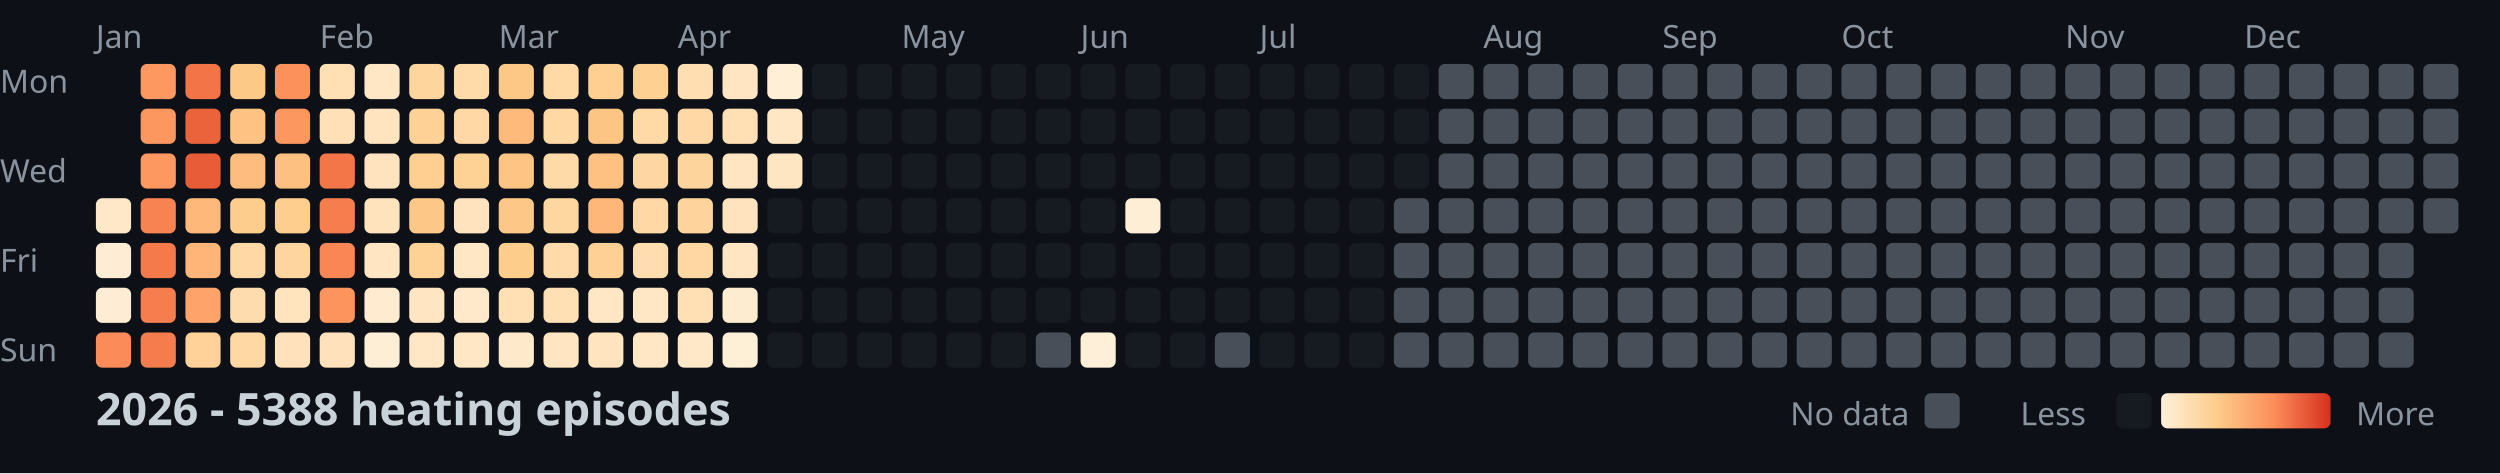
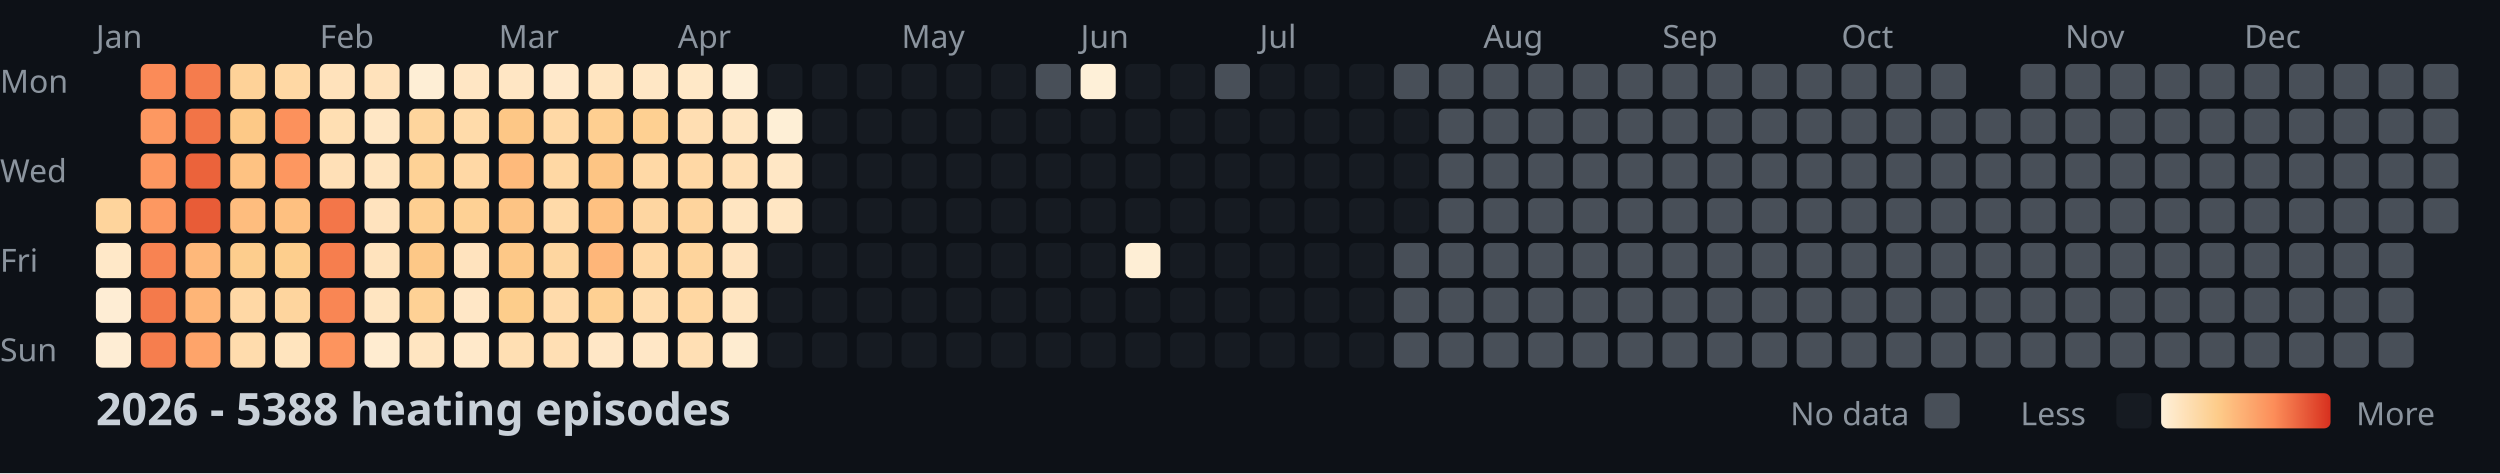
<svg xmlns="http://www.w3.org/2000/svg" width="782" height="148">
  <style>
    .month { font: 10px sans-serif; fill: #8b949e; }
    .day { font: 10px sans-serif; fill: #8b949e; }
    .title { font: bold 14px sans-serif; fill: #c9d1d9; }
    .legend { font: 10px sans-serif; fill: #8b949e; }
  </style>
  <rect width="100%" height="100%" fill="#0d1117" />
  <text x="0" y="29" class="day">Mon</text>
  <text x="0" y="57" class="day">Wed</text>
  <text x="0" y="85" class="day">Fri</text>
  <text x="0" y="113" class="day">Sun</text>
  <text x="30" y="15" class="month">Jan</text>
  <text x="100" y="15" class="month">Feb</text>
  <text x="156" y="15" class="month">Mar</text>
  <text x="212" y="15" class="month">Apr</text>
  <text x="282" y="15" class="month">May</text>
  <text x="338" y="15" class="month">Jun</text>
  <text x="394" y="15" class="month">Jul</text>
  <text x="464" y="15" class="month">Aug</text>
  <text x="520" y="15" class="month">Sep</text>
  <text x="576" y="15" class="month">Oct</text>
  <text x="646" y="15" class="month">Nov</text>
  <text x="702" y="15" class="month">Dec</text>
-   <rect x="30" y="62" width="11" height="11" fill="#ffe8c8" rx="2" />
-   <rect x="30" y="76" width="11" height="11" fill="#feedd4" rx="2" />
+   <rect x="30" y="62" width="11" height="11" fill="#fed49c" rx="2" />
+   <rect x="30" y="76" width="11" height="11" fill="#ffe8c8" rx="2" />
  <rect x="30" y="90" width="11" height="11" fill="#feedd4" rx="2" />
-   <rect x="30" y="104" width="11" height="11" fill="#fb8b58" rx="2" />
-   <rect x="44" y="20" width="11" height="11" fill="#fd9861" rx="2" />
-   <rect x="44" y="34" width="11" height="11" fill="#fd9760" rx="2" />
-   <rect x="44" y="48" width="11" height="11" fill="#fd9861" rx="2" />
-   <rect x="44" y="62" width="11" height="11" fill="#f88352" rx="2" />
-   <rect x="44" y="76" width="11" height="11" fill="#f47a4b" rx="2" />
-   <rect x="44" y="90" width="11" height="11" fill="#f67e4e" rx="2" />
-   <rect x="44" y="104" width="11" height="11" fill="#f57c4d" rx="2" />
-   <rect x="58" y="20" width="11" height="11" fill="#f27447" rx="2" />
-   <rect x="58" y="34" width="11" height="11" fill="#eb633b" rx="2" />
-   <rect x="58" y="48" width="11" height="11" fill="#e85c37" rx="2" />
-   <rect x="58" y="62" width="11" height="11" fill="#feb87a" rx="2" />
-   <rect x="58" y="76" width="11" height="11" fill="#feb577" rx="2" />
-   <rect x="58" y="90" width="11" height="11" fill="#fea46a" rx="2" />
-   <rect x="58" y="104" width="11" height="11" fill="#fed298" rx="2" />
-   <rect x="72" y="20" width="11" height="11" fill="#fdc987" rx="2" />
-   <rect x="72" y="34" width="11" height="11" fill="#fec282" rx="2" />
-   <rect x="72" y="48" width="11" height="11" fill="#febd7e" rx="2" />
-   <rect x="72" y="62" width="11" height="11" fill="#fdcd8d" rx="2" />
-   <rect x="72" y="76" width="11" height="11" fill="#ffd8a5" rx="2" />
-   <rect x="72" y="90" width="11" height="11" fill="#ffdcad" rx="2" />
-   <rect x="72" y="104" width="11" height="11" fill="#ffd8a4" rx="2" />
-   <rect x="86" y="20" width="11" height="11" fill="#fc915c" rx="2" />
-   <rect x="86" y="34" width="11" height="11" fill="#fd9760" rx="2" />
-   <rect x="86" y="48" width="11" height="11" fill="#fec080" rx="2" />
-   <rect x="86" y="62" width="11" height="11" fill="#fdce8d" rx="2" />
-   <rect x="86" y="76" width="11" height="11" fill="#fed59e" rx="2" />
-   <rect x="86" y="90" width="11" height="11" fill="#ffe4be" rx="2" />
-   <rect x="86" y="104" width="11" height="11" fill="#ffe2bb" rx="2" />
-   <rect x="100" y="20" width="11" height="11" fill="#ffdfb3" rx="2" />
-   <rect x="100" y="34" width="11" height="11" fill="#ffe0b7" rx="2" />
-   <rect x="100" y="48" width="11" height="11" fill="#f37649" rx="2" />
-   <rect x="100" y="62" width="11" height="11" fill="#f67e4e" rx="2" />
-   <rect x="100" y="76" width="11" height="11" fill="#f98654" rx="2" />
-   <rect x="100" y="90" width="11" height="11" fill="#fd945e" rx="2" />
-   <rect x="100" y="104" width="11" height="11" fill="#ffe2bb" rx="2" />
-   <rect x="114" y="20" width="11" height="11" fill="#ffe7c5" rx="2" />
-   <rect x="114" y="34" width="11" height="11" fill="#ffe4bf" rx="2" />
-   <rect x="114" y="48" width="11" height="11" fill="#ffe3be" rx="2" />
-   <rect x="114" y="62" width="11" height="11" fill="#ffe3bd" rx="2" />
-   <rect x="114" y="76" width="11" height="11" fill="#ffe5c1" rx="2" />
-   <rect x="114" y="90" width="11" height="11" fill="#ffecd0" rx="2" />
-   <rect x="114" y="104" width="11" height="11" fill="#feeed5" rx="2" />
-   <rect x="128" y="20" width="11" height="11" fill="#fed59d" rx="2" />
-   <rect x="128" y="34" width="11" height="11" fill="#fed296" rx="2" />
-   <rect x="128" y="48" width="11" height="11" fill="#fecf91" rx="2" />
-   <rect x="128" y="62" width="11" height="11" fill="#fdc887" rx="2" />
-   <rect x="128" y="76" width="11" height="11" fill="#fed195" rx="2" />
-   <rect x="128" y="90" width="11" height="11" fill="#ffe5c1" rx="2" />
-   <rect x="128" y="104" width="11" height="11" fill="#ffe6c4" rx="2" />
-   <rect x="142" y="20" width="11" height="11" fill="#ffdbaa" rx="2" />
-   <rect x="142" y="34" width="11" height="11" fill="#ffd8a5" rx="2" />
-   <rect x="142" y="48" width="11" height="11" fill="#fed195" rx="2" />
-   <rect x="142" y="62" width="11" height="11" fill="#ffe3be" rx="2" />
-   <rect x="142" y="76" width="11" height="11" fill="#ffe7c6" rx="2" />
-   <rect x="142" y="90" width="11" height="11" fill="#ffe9ca" rx="2" />
-   <rect x="142" y="104" width="11" height="11" fill="#ffe6c4" rx="2" />
-   <rect x="156" y="20" width="11" height="11" fill="#fdc786" rx="2" />
-   <rect x="156" y="34" width="11" height="11" fill="#feba7b" rx="2" />
-   <rect x="156" y="48" width="11" height="11" fill="#fdc484" rx="2" />
-   <rect x="156" y="62" width="11" height="11" fill="#fdc887" rx="2" />
-   <rect x="156" y="76" width="11" height="11" fill="#fdcd8b" rx="2" />
-   <rect x="156" y="90" width="11" height="11" fill="#ffdfb3" rx="2" />
-   <rect x="156" y="104" width="11" height="11" fill="#ffe9cb" rx="2" />
-   <rect x="170" y="20" width="11" height="11" fill="#ffd9a6" rx="2" />
-   <rect x="170" y="34" width="11" height="11" fill="#ffd8a4" rx="2" />
-   <rect x="170" y="48" width="11" height="11" fill="#ffdaa9" rx="2" />
-   <rect x="170" y="62" width="11" height="11" fill="#fed6a0" rx="2" />
-   <rect x="170" y="76" width="11" height="11" fill="#ffdbab" rx="2" />
-   <rect x="170" y="90" width="11" height="11" fill="#ffdfb4" rx="2" />
-   <rect x="170" y="104" width="11" height="11" fill="#ffe5c1" rx="2" />
-   <rect x="184" y="20" width="11" height="11" fill="#fecf91" rx="2" />
-   <rect x="184" y="34" width="11" height="11" fill="#fdc584" rx="2" />
-   <rect x="184" y="48" width="11" height="11" fill="#fec181" rx="2" />
-   <rect x="184" y="62" width="11" height="11" fill="#feb679" rx="2" />
-   <rect x="184" y="76" width="11" height="11" fill="#fed093" rx="2" />
-   <rect x="184" y="90" width="11" height="11" fill="#ffe7c6" rx="2" />
-   <rect x="184" y="104" width="11" height="11" fill="#ffe4bf" rx="2" />
-   <rect x="198" y="20" width="11" height="11" fill="#fed092" rx="2" />
-   <rect x="198" y="34" width="11" height="11" fill="#ffd9a6" rx="2" />
-   <rect x="198" y="48" width="11" height="11" fill="#fed6a1" rx="2" />
-   <rect x="198" y="62" width="11" height="11" fill="#ffd8a5" rx="2" />
-   <rect x="198" y="76" width="11" height="11" fill="#ffddaf" rx="2" />
-   <rect x="198" y="90" width="11" height="11" fill="#ffe7c6" rx="2" />
-   <rect x="198" y="104" width="11" height="11" fill="#ffe7c5" rx="2" />
-   <rect x="212" y="20" width="11" height="11" fill="#ffdeb2" rx="2" />
-   <rect x="212" y="34" width="11" height="11" fill="#ffd8a5" rx="2" />
-   <rect x="212" y="48" width="11" height="11" fill="#fed49d" rx="2" />
-   <rect x="212" y="62" width="11" height="11" fill="#fed49c" rx="2" />
-   <rect x="212" y="76" width="11" height="11" fill="#ffd7a2" rx="2" />
-   <rect x="212" y="90" width="11" height="11" fill="#ffdfb4" rx="2" />
-   <rect x="212" y="104" width="11" height="11" fill="#ffe8c7" rx="2" />
-   <rect x="226" y="20" width="11" height="11" fill="#ffe5c1" rx="2" />
-   <rect x="226" y="34" width="11" height="11" fill="#ffdfb4" rx="2" />
-   <rect x="226" y="48" width="11" height="11" fill="#ffe5c1" rx="2" />
-   <rect x="226" y="62" width="11" height="11" fill="#ffe3be" rx="2" />
-   <rect x="226" y="76" width="11" height="11" fill="#ffe5c1" rx="2" />
-   <rect x="226" y="90" width="11" height="11" fill="#feecd0" rx="2" />
-   <rect x="226" y="104" width="11" height="11" fill="#feefd7" rx="2" />
-   <rect x="240" y="20" width="11" height="11" fill="#feefd6" rx="2" />
-   <rect x="240" y="34" width="11" height="11" fill="#ffe7c5" rx="2" />
-   <rect x="240" y="48" width="11" height="11" fill="#ffe6c3" rx="2" />
-   <rect x="240" y="62" width="11" height="11" fill="#161b22" rx="2" />
+   <rect x="30" y="104" width="11" height="11" fill="#feedd4" rx="2" />
+   <rect x="44" y="20" width="11" height="11" fill="#fb8b58" rx="2" />
+   <rect x="44" y="34" width="11" height="11" fill="#fd9861" rx="2" />
+   <rect x="44" y="48" width="11" height="11" fill="#fd9760" rx="2" />
+   <rect x="44" y="62" width="11" height="11" fill="#fd9861" rx="2" />
+   <rect x="44" y="76" width="11" height="11" fill="#f88352" rx="2" />
+   <rect x="44" y="90" width="11" height="11" fill="#f47a4b" rx="2" />
+   <rect x="44" y="104" width="11" height="11" fill="#f67e4e" rx="2" />
+   <rect x="58" y="20" width="11" height="11" fill="#f57c4d" rx="2" />
+   <rect x="58" y="34" width="11" height="11" fill="#f27447" rx="2" />
+   <rect x="58" y="48" width="11" height="11" fill="#eb633b" rx="2" />
+   <rect x="58" y="62" width="11" height="11" fill="#e85c37" rx="2" />
+   <rect x="58" y="76" width="11" height="11" fill="#feb87a" rx="2" />
+   <rect x="58" y="90" width="11" height="11" fill="#feb577" rx="2" />
+   <rect x="58" y="104" width="11" height="11" fill="#fea46a" rx="2" />
+   <rect x="72" y="20" width="11" height="11" fill="#fed298" rx="2" />
+   <rect x="72" y="34" width="11" height="11" fill="#fdc987" rx="2" />
+   <rect x="72" y="48" width="11" height="11" fill="#fec282" rx="2" />
+   <rect x="72" y="62" width="11" height="11" fill="#febd7e" rx="2" />
+   <rect x="72" y="76" width="11" height="11" fill="#fdcd8d" rx="2" />
+   <rect x="72" y="90" width="11" height="11" fill="#ffd8a5" rx="2" />
+   <rect x="72" y="104" width="11" height="11" fill="#ffdcad" rx="2" />
+   <rect x="86" y="20" width="11" height="11" fill="#ffd8a4" rx="2" />
+   <rect x="86" y="34" width="11" height="11" fill="#fc915c" rx="2" />
+   <rect x="86" y="48" width="11" height="11" fill="#fd9760" rx="2" />
+   <rect x="86" y="62" width="11" height="11" fill="#fec080" rx="2" />
+   <rect x="86" y="76" width="11" height="11" fill="#fdce8d" rx="2" />
+   <rect x="86" y="90" width="11" height="11" fill="#fed59e" rx="2" />
+   <rect x="86" y="104" width="11" height="11" fill="#ffe4be" rx="2" />
+   <rect x="100" y="20" width="11" height="11" fill="#ffe2bb" rx="2" />
+   <rect x="100" y="34" width="11" height="11" fill="#ffdfb3" rx="2" />
+   <rect x="100" y="48" width="11" height="11" fill="#ffe0b7" rx="2" />
+   <rect x="100" y="62" width="11" height="11" fill="#f37649" rx="2" />
+   <rect x="100" y="76" width="11" height="11" fill="#f67e4e" rx="2" />
+   <rect x="100" y="90" width="11" height="11" fill="#f98654" rx="2" />
+   <rect x="100" y="104" width="11" height="11" fill="#fd945e" rx="2" />
+   <rect x="114" y="20" width="11" height="11" fill="#ffe2bb" rx="2" />
+   <rect x="114" y="34" width="11" height="11" fill="#ffe7c5" rx="2" />
+   <rect x="114" y="48" width="11" height="11" fill="#ffe4bf" rx="2" />
+   <rect x="114" y="62" width="11" height="11" fill="#ffe3be" rx="2" />
+   <rect x="114" y="76" width="11" height="11" fill="#ffe3bd" rx="2" />
+   <rect x="114" y="90" width="11" height="11" fill="#ffe5c1" rx="2" />
+   <rect x="114" y="104" width="11" height="11" fill="#ffecd0" rx="2" />
+   <rect x="128" y="20" width="11" height="11" fill="#feeed5" rx="2" />
+   <rect x="128" y="34" width="11" height="11" fill="#fed59d" rx="2" />
+   <rect x="128" y="48" width="11" height="11" fill="#fed296" rx="2" />
+   <rect x="128" y="62" width="11" height="11" fill="#fecf91" rx="2" />
+   <rect x="128" y="76" width="11" height="11" fill="#fdc887" rx="2" />
+   <rect x="128" y="90" width="11" height="11" fill="#fed195" rx="2" />
+   <rect x="128" y="104" width="11" height="11" fill="#ffe5c1" rx="2" />
+   <rect x="142" y="20" width="11" height="11" fill="#ffe6c4" rx="2" />
+   <rect x="142" y="34" width="11" height="11" fill="#ffdbaa" rx="2" />
+   <rect x="142" y="48" width="11" height="11" fill="#ffd8a5" rx="2" />
+   <rect x="142" y="62" width="11" height="11" fill="#fed195" rx="2" />
+   <rect x="142" y="76" width="11" height="11" fill="#ffe3be" rx="2" />
+   <rect x="142" y="90" width="11" height="11" fill="#ffe7c6" rx="2" />
+   <rect x="142" y="104" width="11" height="11" fill="#ffe9ca" rx="2" />
+   <rect x="156" y="20" width="11" height="11" fill="#ffe6c4" rx="2" />
+   <rect x="156" y="34" width="11" height="11" fill="#fdc786" rx="2" />
+   <rect x="156" y="48" width="11" height="11" fill="#feba7b" rx="2" />
+   <rect x="156" y="62" width="11" height="11" fill="#fdc484" rx="2" />
+   <rect x="156" y="76" width="11" height="11" fill="#fdc887" rx="2" />
+   <rect x="156" y="90" width="11" height="11" fill="#fdcd8b" rx="2" />
+   <rect x="156" y="104" width="11" height="11" fill="#ffdfb3" rx="2" />
+   <rect x="170" y="20" width="11" height="11" fill="#ffe9cb" rx="2" />
+   <rect x="170" y="34" width="11" height="11" fill="#ffd9a6" rx="2" />
+   <rect x="170" y="48" width="11" height="11" fill="#ffd8a4" rx="2" />
+   <rect x="170" y="62" width="11" height="11" fill="#ffdaa9" rx="2" />
+   <rect x="170" y="76" width="11" height="11" fill="#fed6a0" rx="2" />
+   <rect x="170" y="90" width="11" height="11" fill="#ffdbab" rx="2" />
+   <rect x="170" y="104" width="11" height="11" fill="#ffdfb4" rx="2" />
+   <rect x="184" y="20" width="11" height="11" fill="#ffe5c1" rx="2" />
+   <rect x="184" y="34" width="11" height="11" fill="#fecf91" rx="2" />
+   <rect x="184" y="48" width="11" height="11" fill="#fdc584" rx="2" />
+   <rect x="184" y="62" width="11" height="11" fill="#fec181" rx="2" />
+   <rect x="184" y="76" width="11" height="11" fill="#feb679" rx="2" />
+   <rect x="184" y="90" width="11" height="11" fill="#fed093" rx="2" />
+   <rect x="184" y="104" width="11" height="11" fill="#ffe7c6" rx="2" />
+   <rect x="198" y="20" width="11" height="11" fill="#ffe4bf" rx="2" />
+   <rect x="198" y="34" width="11" height="11" fill="#fed092" rx="2" />
+   <rect x="198" y="48" width="11" height="11" fill="#ffd9a6" rx="2" />
+   <rect x="198" y="62" width="11" height="11" fill="#fed6a1" rx="2" />
+   <rect x="198" y="76" width="11" height="11" fill="#ffd8a5" rx="2" />
+   <rect x="198" y="90" width="11" height="11" fill="#ffddaf" rx="2" />
+   <rect x="198" y="104" width="11" height="11" fill="#ffe7c6" rx="2" />
+   <rect x="198" y="20" width="11" height="11" fill="#ffe7c5" rx="2" />
+   <rect x="212" y="34" width="11" height="11" fill="#ffdeb2" rx="2" />
+   <rect x="212" y="48" width="11" height="11" fill="#ffd8a5" rx="2" />
+   <rect x="212" y="62" width="11" height="11" fill="#fed49d" rx="2" />
+   <rect x="212" y="76" width="11" height="11" fill="#fed49c" rx="2" />
+   <rect x="212" y="90" width="11" height="11" fill="#ffd7a2" rx="2" />
+   <rect x="212" y="104" width="11" height="11" fill="#ffdfb4" rx="2" />
+   <rect x="212" y="20" width="11" height="11" fill="#ffe8c7" rx="2" />
+   <rect x="226" y="34" width="11" height="11" fill="#ffe5c1" rx="2" />
+   <rect x="226" y="48" width="11" height="11" fill="#ffdfb4" rx="2" />
+   <rect x="226" y="62" width="11" height="11" fill="#ffe5c1" rx="2" />
+   <rect x="226" y="76" width="11" height="11" fill="#ffe3be" rx="2" />
+   <rect x="226" y="90" width="11" height="11" fill="#ffe5c1" rx="2" />
+   <rect x="226" y="104" width="11" height="11" fill="#feecd0" rx="2" />
+   <rect x="226" y="20" width="11" height="11" fill="#feefd7" rx="2" />
+   <rect x="240" y="34" width="11" height="11" fill="#feefd6" rx="2" />
+   <rect x="240" y="48" width="11" height="11" fill="#ffe7c5" rx="2" />
+   <rect x="240" y="62" width="11" height="11" fill="#ffe6c3" rx="2" />
  <rect x="240" y="76" width="11" height="11" fill="#161b22" rx="2" />
  <rect x="240" y="90" width="11" height="11" fill="#161b22" rx="2" />
  <rect x="240" y="104" width="11" height="11" fill="#161b22" rx="2" />
-   <rect x="254" y="20" width="11" height="11" fill="#161b22" rx="2" />
+   <rect x="240" y="20" width="11" height="11" fill="#161b22" rx="2" />
  <rect x="254" y="34" width="11" height="11" fill="#161b22" rx="2" />
  <rect x="254" y="48" width="11" height="11" fill="#161b22" rx="2" />
  <rect x="254" y="62" width="11" height="11" fill="#161b22" rx="2" />
  <rect x="254" y="76" width="11" height="11" fill="#161b22" rx="2" />
  <rect x="254" y="90" width="11" height="11" fill="#161b22" rx="2" />
  <rect x="254" y="104" width="11" height="11" fill="#161b22" rx="2" />
-   <rect x="268" y="20" width="11" height="11" fill="#161b22" rx="2" />
+   <rect x="254" y="20" width="11" height="11" fill="#161b22" rx="2" />
  <rect x="268" y="34" width="11" height="11" fill="#161b22" rx="2" />
  <rect x="268" y="48" width="11" height="11" fill="#161b22" rx="2" />
  <rect x="268" y="62" width="11" height="11" fill="#161b22" rx="2" />
  <rect x="268" y="76" width="11" height="11" fill="#161b22" rx="2" />
  <rect x="268" y="90" width="11" height="11" fill="#161b22" rx="2" />
  <rect x="268" y="104" width="11" height="11" fill="#161b22" rx="2" />
-   <rect x="282" y="20" width="11" height="11" fill="#161b22" rx="2" />
+   <rect x="268" y="20" width="11" height="11" fill="#161b22" rx="2" />
  <rect x="282" y="34" width="11" height="11" fill="#161b22" rx="2" />
  <rect x="282" y="48" width="11" height="11" fill="#161b22" rx="2" />
  <rect x="282" y="62" width="11" height="11" fill="#161b22" rx="2" />
  <rect x="282" y="76" width="11" height="11" fill="#161b22" rx="2" />
  <rect x="282" y="90" width="11" height="11" fill="#161b22" rx="2" />
  <rect x="282" y="104" width="11" height="11" fill="#161b22" rx="2" />
-   <rect x="296" y="20" width="11" height="11" fill="#161b22" rx="2" />
+   <rect x="282" y="20" width="11" height="11" fill="#161b22" rx="2" />
  <rect x="296" y="34" width="11" height="11" fill="#161b22" rx="2" />
  <rect x="296" y="48" width="11" height="11" fill="#161b22" rx="2" />
  <rect x="296" y="62" width="11" height="11" fill="#161b22" rx="2" />
  <rect x="296" y="76" width="11" height="11" fill="#161b22" rx="2" />
  <rect x="296" y="90" width="11" height="11" fill="#161b22" rx="2" />
  <rect x="296" y="104" width="11" height="11" fill="#161b22" rx="2" />
-   <rect x="310" y="20" width="11" height="11" fill="#161b22" rx="2" />
+   <rect x="296" y="20" width="11" height="11" fill="#161b22" rx="2" />
  <rect x="310" y="34" width="11" height="11" fill="#161b22" rx="2" />
  <rect x="310" y="48" width="11" height="11" fill="#161b22" rx="2" />
  <rect x="310" y="62" width="11" height="11" fill="#161b22" rx="2" />
  <rect x="310" y="76" width="11" height="11" fill="#161b22" rx="2" />
  <rect x="310" y="90" width="11" height="11" fill="#161b22" rx="2" />
  <rect x="310" y="104" width="11" height="11" fill="#161b22" rx="2" />
-   <rect x="324" y="20" width="11" height="11" fill="#161b22" rx="2" />
+   <rect x="310" y="20" width="11" height="11" fill="#161b22" rx="2" />
  <rect x="324" y="34" width="11" height="11" fill="#161b22" rx="2" />
  <rect x="324" y="48" width="11" height="11" fill="#161b22" rx="2" />
  <rect x="324" y="62" width="11" height="11" fill="#161b22" rx="2" />
  <rect x="324" y="76" width="11" height="11" fill="#161b22" rx="2" />
  <rect x="324" y="90" width="11" height="11" fill="#161b22" rx="2" />
-   <rect x="324" y="104" width="11" height="11" fill="#484f58" rx="2" />
-   <rect x="338" y="20" width="11" height="11" fill="#161b22" rx="2" />
+   <rect x="324" y="104" width="11" height="11" fill="#161b22" rx="2" />
+   <rect x="324" y="20" width="11" height="11" fill="#484f58" rx="2" />
  <rect x="338" y="34" width="11" height="11" fill="#161b22" rx="2" />
  <rect x="338" y="48" width="11" height="11" fill="#161b22" rx="2" />
  <rect x="338" y="62" width="11" height="11" fill="#161b22" rx="2" />
  <rect x="338" y="76" width="11" height="11" fill="#161b22" rx="2" />
  <rect x="338" y="90" width="11" height="11" fill="#161b22" rx="2" />
-   <rect x="338" y="104" width="11" height="11" fill="#fef0d8" rx="2" />
-   <rect x="352" y="20" width="11" height="11" fill="#161b22" rx="2" />
+   <rect x="338" y="104" width="11" height="11" fill="#161b22" rx="2" />
+   <rect x="338" y="20" width="11" height="11" fill="#fef0d8" rx="2" />
  <rect x="352" y="34" width="11" height="11" fill="#161b22" rx="2" />
  <rect x="352" y="48" width="11" height="11" fill="#161b22" rx="2" />
-   <rect x="352" y="62" width="11" height="11" fill="#feeed5" rx="2" />
-   <rect x="352" y="76" width="11" height="11" fill="#161b22" rx="2" />
+   <rect x="352" y="62" width="11" height="11" fill="#161b22" rx="2" />
+   <rect x="352" y="76" width="11" height="11" fill="#feeed5" rx="2" />
  <rect x="352" y="90" width="11" height="11" fill="#161b22" rx="2" />
  <rect x="352" y="104" width="11" height="11" fill="#161b22" rx="2" />
-   <rect x="366" y="20" width="11" height="11" fill="#161b22" rx="2" />
+   <rect x="352" y="20" width="11" height="11" fill="#161b22" rx="2" />
  <rect x="366" y="34" width="11" height="11" fill="#161b22" rx="2" />
  <rect x="366" y="48" width="11" height="11" fill="#161b22" rx="2" />
  <rect x="366" y="62" width="11" height="11" fill="#161b22" rx="2" />
  <rect x="366" y="76" width="11" height="11" fill="#161b22" rx="2" />
  <rect x="366" y="90" width="11" height="11" fill="#161b22" rx="2" />
  <rect x="366" y="104" width="11" height="11" fill="#161b22" rx="2" />
-   <rect x="380" y="20" width="11" height="11" fill="#161b22" rx="2" />
+   <rect x="366" y="20" width="11" height="11" fill="#161b22" rx="2" />
  <rect x="380" y="34" width="11" height="11" fill="#161b22" rx="2" />
  <rect x="380" y="48" width="11" height="11" fill="#161b22" rx="2" />
  <rect x="380" y="62" width="11" height="11" fill="#161b22" rx="2" />
  <rect x="380" y="76" width="11" height="11" fill="#161b22" rx="2" />
  <rect x="380" y="90" width="11" height="11" fill="#161b22" rx="2" />
-   <rect x="380" y="104" width="11" height="11" fill="#484f58" rx="2" />
-   <rect x="394" y="20" width="11" height="11" fill="#161b22" rx="2" />
+   <rect x="380" y="104" width="11" height="11" fill="#161b22" rx="2" />
+   <rect x="380" y="20" width="11" height="11" fill="#484f58" rx="2" />
  <rect x="394" y="34" width="11" height="11" fill="#161b22" rx="2" />
  <rect x="394" y="48" width="11" height="11" fill="#161b22" rx="2" />
  <rect x="394" y="62" width="11" height="11" fill="#161b22" rx="2" />
  <rect x="394" y="76" width="11" height="11" fill="#161b22" rx="2" />
  <rect x="394" y="90" width="11" height="11" fill="#161b22" rx="2" />
  <rect x="394" y="104" width="11" height="11" fill="#161b22" rx="2" />
-   <rect x="408" y="20" width="11" height="11" fill="#161b22" rx="2" />
+   <rect x="394" y="20" width="11" height="11" fill="#161b22" rx="2" />
  <rect x="408" y="34" width="11" height="11" fill="#161b22" rx="2" />
  <rect x="408" y="48" width="11" height="11" fill="#161b22" rx="2" />
  <rect x="408" y="62" width="11" height="11" fill="#161b22" rx="2" />
  <rect x="408" y="76" width="11" height="11" fill="#161b22" rx="2" />
  <rect x="408" y="90" width="11" height="11" fill="#161b22" rx="2" />
  <rect x="408" y="104" width="11" height="11" fill="#161b22" rx="2" />
-   <rect x="422" y="20" width="11" height="11" fill="#161b22" rx="2" />
+   <rect x="408" y="20" width="11" height="11" fill="#161b22" rx="2" />
  <rect x="422" y="34" width="11" height="11" fill="#161b22" rx="2" />
  <rect x="422" y="48" width="11" height="11" fill="#161b22" rx="2" />
  <rect x="422" y="62" width="11" height="11" fill="#161b22" rx="2" />
  <rect x="422" y="76" width="11" height="11" fill="#161b22" rx="2" />
  <rect x="422" y="90" width="11" height="11" fill="#161b22" rx="2" />
  <rect x="422" y="104" width="11" height="11" fill="#161b22" rx="2" />
-   <rect x="436" y="20" width="11" height="11" fill="#161b22" rx="2" />
+   <rect x="422" y="20" width="11" height="11" fill="#161b22" rx="2" />
  <rect x="436" y="34" width="11" height="11" fill="#161b22" rx="2" />
  <rect x="436" y="48" width="11" height="11" fill="#161b22" rx="2" />
-   <rect x="436" y="62" width="11" height="11" fill="#484f58" rx="2" />
+   <rect x="436" y="62" width="11" height="11" fill="#161b22" rx="2" />
  <rect x="436" y="76" width="11" height="11" fill="#484f58" rx="2" />
  <rect x="436" y="90" width="11" height="11" fill="#484f58" rx="2" />
  <rect x="436" y="104" width="11" height="11" fill="#484f58" rx="2" />
-   <rect x="450" y="20" width="11" height="11" fill="#484f58" rx="2" />
+   <rect x="436" y="20" width="11" height="11" fill="#484f58" rx="2" />
  <rect x="450" y="34" width="11" height="11" fill="#484f58" rx="2" />
  <rect x="450" y="48" width="11" height="11" fill="#484f58" rx="2" />
  <rect x="450" y="62" width="11" height="11" fill="#484f58" rx="2" />
  <rect x="450" y="76" width="11" height="11" fill="#484f58" rx="2" />
  <rect x="450" y="90" width="11" height="11" fill="#484f58" rx="2" />
  <rect x="450" y="104" width="11" height="11" fill="#484f58" rx="2" />
-   <rect x="464" y="20" width="11" height="11" fill="#484f58" rx="2" />
+   <rect x="450" y="20" width="11" height="11" fill="#484f58" rx="2" />
  <rect x="464" y="34" width="11" height="11" fill="#484f58" rx="2" />
  <rect x="464" y="48" width="11" height="11" fill="#484f58" rx="2" />
  <rect x="464" y="62" width="11" height="11" fill="#484f58" rx="2" />
  <rect x="464" y="76" width="11" height="11" fill="#484f58" rx="2" />
  <rect x="464" y="90" width="11" height="11" fill="#484f58" rx="2" />
  <rect x="464" y="104" width="11" height="11" fill="#484f58" rx="2" />
-   <rect x="478" y="20" width="11" height="11" fill="#484f58" rx="2" />
+   <rect x="464" y="20" width="11" height="11" fill="#484f58" rx="2" />
  <rect x="478" y="34" width="11" height="11" fill="#484f58" rx="2" />
  <rect x="478" y="48" width="11" height="11" fill="#484f58" rx="2" />
  <rect x="478" y="62" width="11" height="11" fill="#484f58" rx="2" />
  <rect x="478" y="76" width="11" height="11" fill="#484f58" rx="2" />
  <rect x="478" y="90" width="11" height="11" fill="#484f58" rx="2" />
  <rect x="478" y="104" width="11" height="11" fill="#484f58" rx="2" />
-   <rect x="492" y="20" width="11" height="11" fill="#484f58" rx="2" />
+   <rect x="478" y="20" width="11" height="11" fill="#484f58" rx="2" />
  <rect x="492" y="34" width="11" height="11" fill="#484f58" rx="2" />
  <rect x="492" y="48" width="11" height="11" fill="#484f58" rx="2" />
  <rect x="492" y="62" width="11" height="11" fill="#484f58" rx="2" />
  <rect x="492" y="76" width="11" height="11" fill="#484f58" rx="2" />
  <rect x="492" y="90" width="11" height="11" fill="#484f58" rx="2" />
  <rect x="492" y="104" width="11" height="11" fill="#484f58" rx="2" />
-   <rect x="506" y="20" width="11" height="11" fill="#484f58" rx="2" />
+   <rect x="492" y="20" width="11" height="11" fill="#484f58" rx="2" />
  <rect x="506" y="34" width="11" height="11" fill="#484f58" rx="2" />
  <rect x="506" y="48" width="11" height="11" fill="#484f58" rx="2" />
  <rect x="506" y="62" width="11" height="11" fill="#484f58" rx="2" />
  <rect x="506" y="76" width="11" height="11" fill="#484f58" rx="2" />
  <rect x="506" y="90" width="11" height="11" fill="#484f58" rx="2" />
  <rect x="506" y="104" width="11" height="11" fill="#484f58" rx="2" />
-   <rect x="520" y="20" width="11" height="11" fill="#484f58" rx="2" />
+   <rect x="506" y="20" width="11" height="11" fill="#484f58" rx="2" />
  <rect x="520" y="34" width="11" height="11" fill="#484f58" rx="2" />
  <rect x="520" y="48" width="11" height="11" fill="#484f58" rx="2" />
  <rect x="520" y="62" width="11" height="11" fill="#484f58" rx="2" />
  <rect x="520" y="76" width="11" height="11" fill="#484f58" rx="2" />
  <rect x="520" y="90" width="11" height="11" fill="#484f58" rx="2" />
  <rect x="520" y="104" width="11" height="11" fill="#484f58" rx="2" />
-   <rect x="534" y="20" width="11" height="11" fill="#484f58" rx="2" />
+   <rect x="520" y="20" width="11" height="11" fill="#484f58" rx="2" />
  <rect x="534" y="34" width="11" height="11" fill="#484f58" rx="2" />
  <rect x="534" y="48" width="11" height="11" fill="#484f58" rx="2" />
  <rect x="534" y="62" width="11" height="11" fill="#484f58" rx="2" />
  <rect x="534" y="76" width="11" height="11" fill="#484f58" rx="2" />
  <rect x="534" y="90" width="11" height="11" fill="#484f58" rx="2" />
  <rect x="534" y="104" width="11" height="11" fill="#484f58" rx="2" />
-   <rect x="548" y="20" width="11" height="11" fill="#484f58" rx="2" />
+   <rect x="534" y="20" width="11" height="11" fill="#484f58" rx="2" />
  <rect x="548" y="34" width="11" height="11" fill="#484f58" rx="2" />
  <rect x="548" y="48" width="11" height="11" fill="#484f58" rx="2" />
  <rect x="548" y="62" width="11" height="11" fill="#484f58" rx="2" />
  <rect x="548" y="76" width="11" height="11" fill="#484f58" rx="2" />
  <rect x="548" y="90" width="11" height="11" fill="#484f58" rx="2" />
  <rect x="548" y="104" width="11" height="11" fill="#484f58" rx="2" />
-   <rect x="562" y="20" width="11" height="11" fill="#484f58" rx="2" />
+   <rect x="548" y="20" width="11" height="11" fill="#484f58" rx="2" />
  <rect x="562" y="34" width="11" height="11" fill="#484f58" rx="2" />
  <rect x="562" y="48" width="11" height="11" fill="#484f58" rx="2" />
  <rect x="562" y="62" width="11" height="11" fill="#484f58" rx="2" />
  <rect x="562" y="76" width="11" height="11" fill="#484f58" rx="2" />
  <rect x="562" y="90" width="11" height="11" fill="#484f58" rx="2" />
  <rect x="562" y="104" width="11" height="11" fill="#484f58" rx="2" />
-   <rect x="576" y="20" width="11" height="11" fill="#484f58" rx="2" />
+   <rect x="562" y="20" width="11" height="11" fill="#484f58" rx="2" />
  <rect x="576" y="34" width="11" height="11" fill="#484f58" rx="2" />
  <rect x="576" y="48" width="11" height="11" fill="#484f58" rx="2" />
  <rect x="576" y="62" width="11" height="11" fill="#484f58" rx="2" />
  <rect x="576" y="76" width="11" height="11" fill="#484f58" rx="2" />
  <rect x="576" y="90" width="11" height="11" fill="#484f58" rx="2" />
  <rect x="576" y="104" width="11" height="11" fill="#484f58" rx="2" />
-   <rect x="590" y="20" width="11" height="11" fill="#484f58" rx="2" />
+   <rect x="576" y="20" width="11" height="11" fill="#484f58" rx="2" />
  <rect x="590" y="34" width="11" height="11" fill="#484f58" rx="2" />
  <rect x="590" y="48" width="11" height="11" fill="#484f58" rx="2" />
  <rect x="590" y="62" width="11" height="11" fill="#484f58" rx="2" />
  <rect x="590" y="76" width="11" height="11" fill="#484f58" rx="2" />
  <rect x="590" y="90" width="11" height="11" fill="#484f58" rx="2" />
  <rect x="590" y="104" width="11" height="11" fill="#484f58" rx="2" />
-   <rect x="604" y="20" width="11" height="11" fill="#484f58" rx="2" />
+   <rect x="590" y="20" width="11" height="11" fill="#484f58" rx="2" />
  <rect x="604" y="34" width="11" height="11" fill="#484f58" rx="2" />
  <rect x="604" y="48" width="11" height="11" fill="#484f58" rx="2" />
  <rect x="604" y="62" width="11" height="11" fill="#484f58" rx="2" />
  <rect x="604" y="76" width="11" height="11" fill="#484f58" rx="2" />
  <rect x="604" y="90" width="11" height="11" fill="#484f58" rx="2" />
  <rect x="604" y="104" width="11" height="11" fill="#484f58" rx="2" />
-   <rect x="618" y="20" width="11" height="11" fill="#484f58" rx="2" />
+   <rect x="604" y="20" width="11" height="11" fill="#484f58" rx="2" />
  <rect x="618" y="34" width="11" height="11" fill="#484f58" rx="2" />
  <rect x="618" y="48" width="11" height="11" fill="#484f58" rx="2" />
  <rect x="618" y="62" width="11" height="11" fill="#484f58" rx="2" />
  <rect x="618" y="76" width="11" height="11" fill="#484f58" rx="2" />
  <rect x="618" y="90" width="11" height="11" fill="#484f58" rx="2" />
  <rect x="618" y="104" width="11" height="11" fill="#484f58" rx="2" />
  <rect x="632" y="20" width="11" height="11" fill="#484f58" rx="2" />
  <rect x="632" y="34" width="11" height="11" fill="#484f58" rx="2" />
  <rect x="632" y="48" width="11" height="11" fill="#484f58" rx="2" />
  <rect x="632" y="62" width="11" height="11" fill="#484f58" rx="2" />
  <rect x="632" y="76" width="11" height="11" fill="#484f58" rx="2" />
  <rect x="632" y="90" width="11" height="11" fill="#484f58" rx="2" />
  <rect x="632" y="104" width="11" height="11" fill="#484f58" rx="2" />
  <rect x="646" y="20" width="11" height="11" fill="#484f58" rx="2" />
  <rect x="646" y="34" width="11" height="11" fill="#484f58" rx="2" />
  <rect x="646" y="48" width="11" height="11" fill="#484f58" rx="2" />
  <rect x="646" y="62" width="11" height="11" fill="#484f58" rx="2" />
  <rect x="646" y="76" width="11" height="11" fill="#484f58" rx="2" />
  <rect x="646" y="90" width="11" height="11" fill="#484f58" rx="2" />
  <rect x="646" y="104" width="11" height="11" fill="#484f58" rx="2" />
  <rect x="660" y="20" width="11" height="11" fill="#484f58" rx="2" />
  <rect x="660" y="34" width="11" height="11" fill="#484f58" rx="2" />
  <rect x="660" y="48" width="11" height="11" fill="#484f58" rx="2" />
  <rect x="660" y="62" width="11" height="11" fill="#484f58" rx="2" />
  <rect x="660" y="76" width="11" height="11" fill="#484f58" rx="2" />
  <rect x="660" y="90" width="11" height="11" fill="#484f58" rx="2" />
  <rect x="660" y="104" width="11" height="11" fill="#484f58" rx="2" />
  <rect x="674" y="20" width="11" height="11" fill="#484f58" rx="2" />
  <rect x="674" y="34" width="11" height="11" fill="#484f58" rx="2" />
  <rect x="674" y="48" width="11" height="11" fill="#484f58" rx="2" />
  <rect x="674" y="62" width="11" height="11" fill="#484f58" rx="2" />
  <rect x="674" y="76" width="11" height="11" fill="#484f58" rx="2" />
  <rect x="674" y="90" width="11" height="11" fill="#484f58" rx="2" />
  <rect x="674" y="104" width="11" height="11" fill="#484f58" rx="2" />
  <rect x="688" y="20" width="11" height="11" fill="#484f58" rx="2" />
  <rect x="688" y="34" width="11" height="11" fill="#484f58" rx="2" />
  <rect x="688" y="48" width="11" height="11" fill="#484f58" rx="2" />
  <rect x="688" y="62" width="11" height="11" fill="#484f58" rx="2" />
  <rect x="688" y="76" width="11" height="11" fill="#484f58" rx="2" />
  <rect x="688" y="90" width="11" height="11" fill="#484f58" rx="2" />
  <rect x="688" y="104" width="11" height="11" fill="#484f58" rx="2" />
  <rect x="702" y="20" width="11" height="11" fill="#484f58" rx="2" />
  <rect x="702" y="34" width="11" height="11" fill="#484f58" rx="2" />
  <rect x="702" y="48" width="11" height="11" fill="#484f58" rx="2" />
  <rect x="702" y="62" width="11" height="11" fill="#484f58" rx="2" />
  <rect x="702" y="76" width="11" height="11" fill="#484f58" rx="2" />
  <rect x="702" y="90" width="11" height="11" fill="#484f58" rx="2" />
  <rect x="702" y="104" width="11" height="11" fill="#484f58" rx="2" />
  <rect x="716" y="20" width="11" height="11" fill="#484f58" rx="2" />
  <rect x="716" y="34" width="11" height="11" fill="#484f58" rx="2" />
  <rect x="716" y="48" width="11" height="11" fill="#484f58" rx="2" />
  <rect x="716" y="62" width="11" height="11" fill="#484f58" rx="2" />
  <rect x="716" y="76" width="11" height="11" fill="#484f58" rx="2" />
  <rect x="716" y="90" width="11" height="11" fill="#484f58" rx="2" />
  <rect x="716" y="104" width="11" height="11" fill="#484f58" rx="2" />
  <rect x="730" y="20" width="11" height="11" fill="#484f58" rx="2" />
  <rect x="730" y="34" width="11" height="11" fill="#484f58" rx="2" />
  <rect x="730" y="48" width="11" height="11" fill="#484f58" rx="2" />
  <rect x="730" y="62" width="11" height="11" fill="#484f58" rx="2" />
  <rect x="730" y="76" width="11" height="11" fill="#484f58" rx="2" />
  <rect x="730" y="90" width="11" height="11" fill="#484f58" rx="2" />
  <rect x="730" y="104" width="11" height="11" fill="#484f58" rx="2" />
  <rect x="744" y="20" width="11" height="11" fill="#484f58" rx="2" />
  <rect x="744" y="34" width="11" height="11" fill="#484f58" rx="2" />
  <rect x="744" y="48" width="11" height="11" fill="#484f58" rx="2" />
  <rect x="744" y="62" width="11" height="11" fill="#484f58" rx="2" />
  <rect x="744" y="76" width="11" height="11" fill="#484f58" rx="2" />
  <rect x="744" y="90" width="11" height="11" fill="#484f58" rx="2" />
  <rect x="744" y="104" width="11" height="11" fill="#484f58" rx="2" />
  <rect x="758" y="20" width="11" height="11" fill="#484f58" rx="2" />
  <rect x="758" y="34" width="11" height="11" fill="#484f58" rx="2" />
  <rect x="758" y="48" width="11" height="11" fill="#484f58" rx="2" />
  <rect x="758" y="62" width="11" height="11" fill="#484f58" rx="2" />
  <text x="30" y="133" class="title">2026 - 5388 heating episodes</text>
  <defs>
    <linearGradient id="legend-gradient" x1="0" y1="0" x2="1" y2="0">
      <stop offset="0%" stop-color="#fef0d9" />
      <stop offset="33.333%" stop-color="#fdcc8a" />
      <stop offset="66.667%" stop-color="#fc8d59" />
      <stop offset="100%" stop-color="#d7301f" />
    </linearGradient>
  </defs>
  <text x="560" y="133" class="legend">No data</text>
  <rect x="602" y="123" width="11" height="11" fill="#484f58" rx="2" />
  <text x="632" y="133" class="legend">Less</text>
  <rect x="662" y="123" width="11" height="11" fill="#161b22" rx="2" />
  <rect x="676" y="123" width="53" height="11" fill="url(#legend-gradient)" rx="2" />
  <text x="737" y="133" class="legend">More</text>
</svg>
